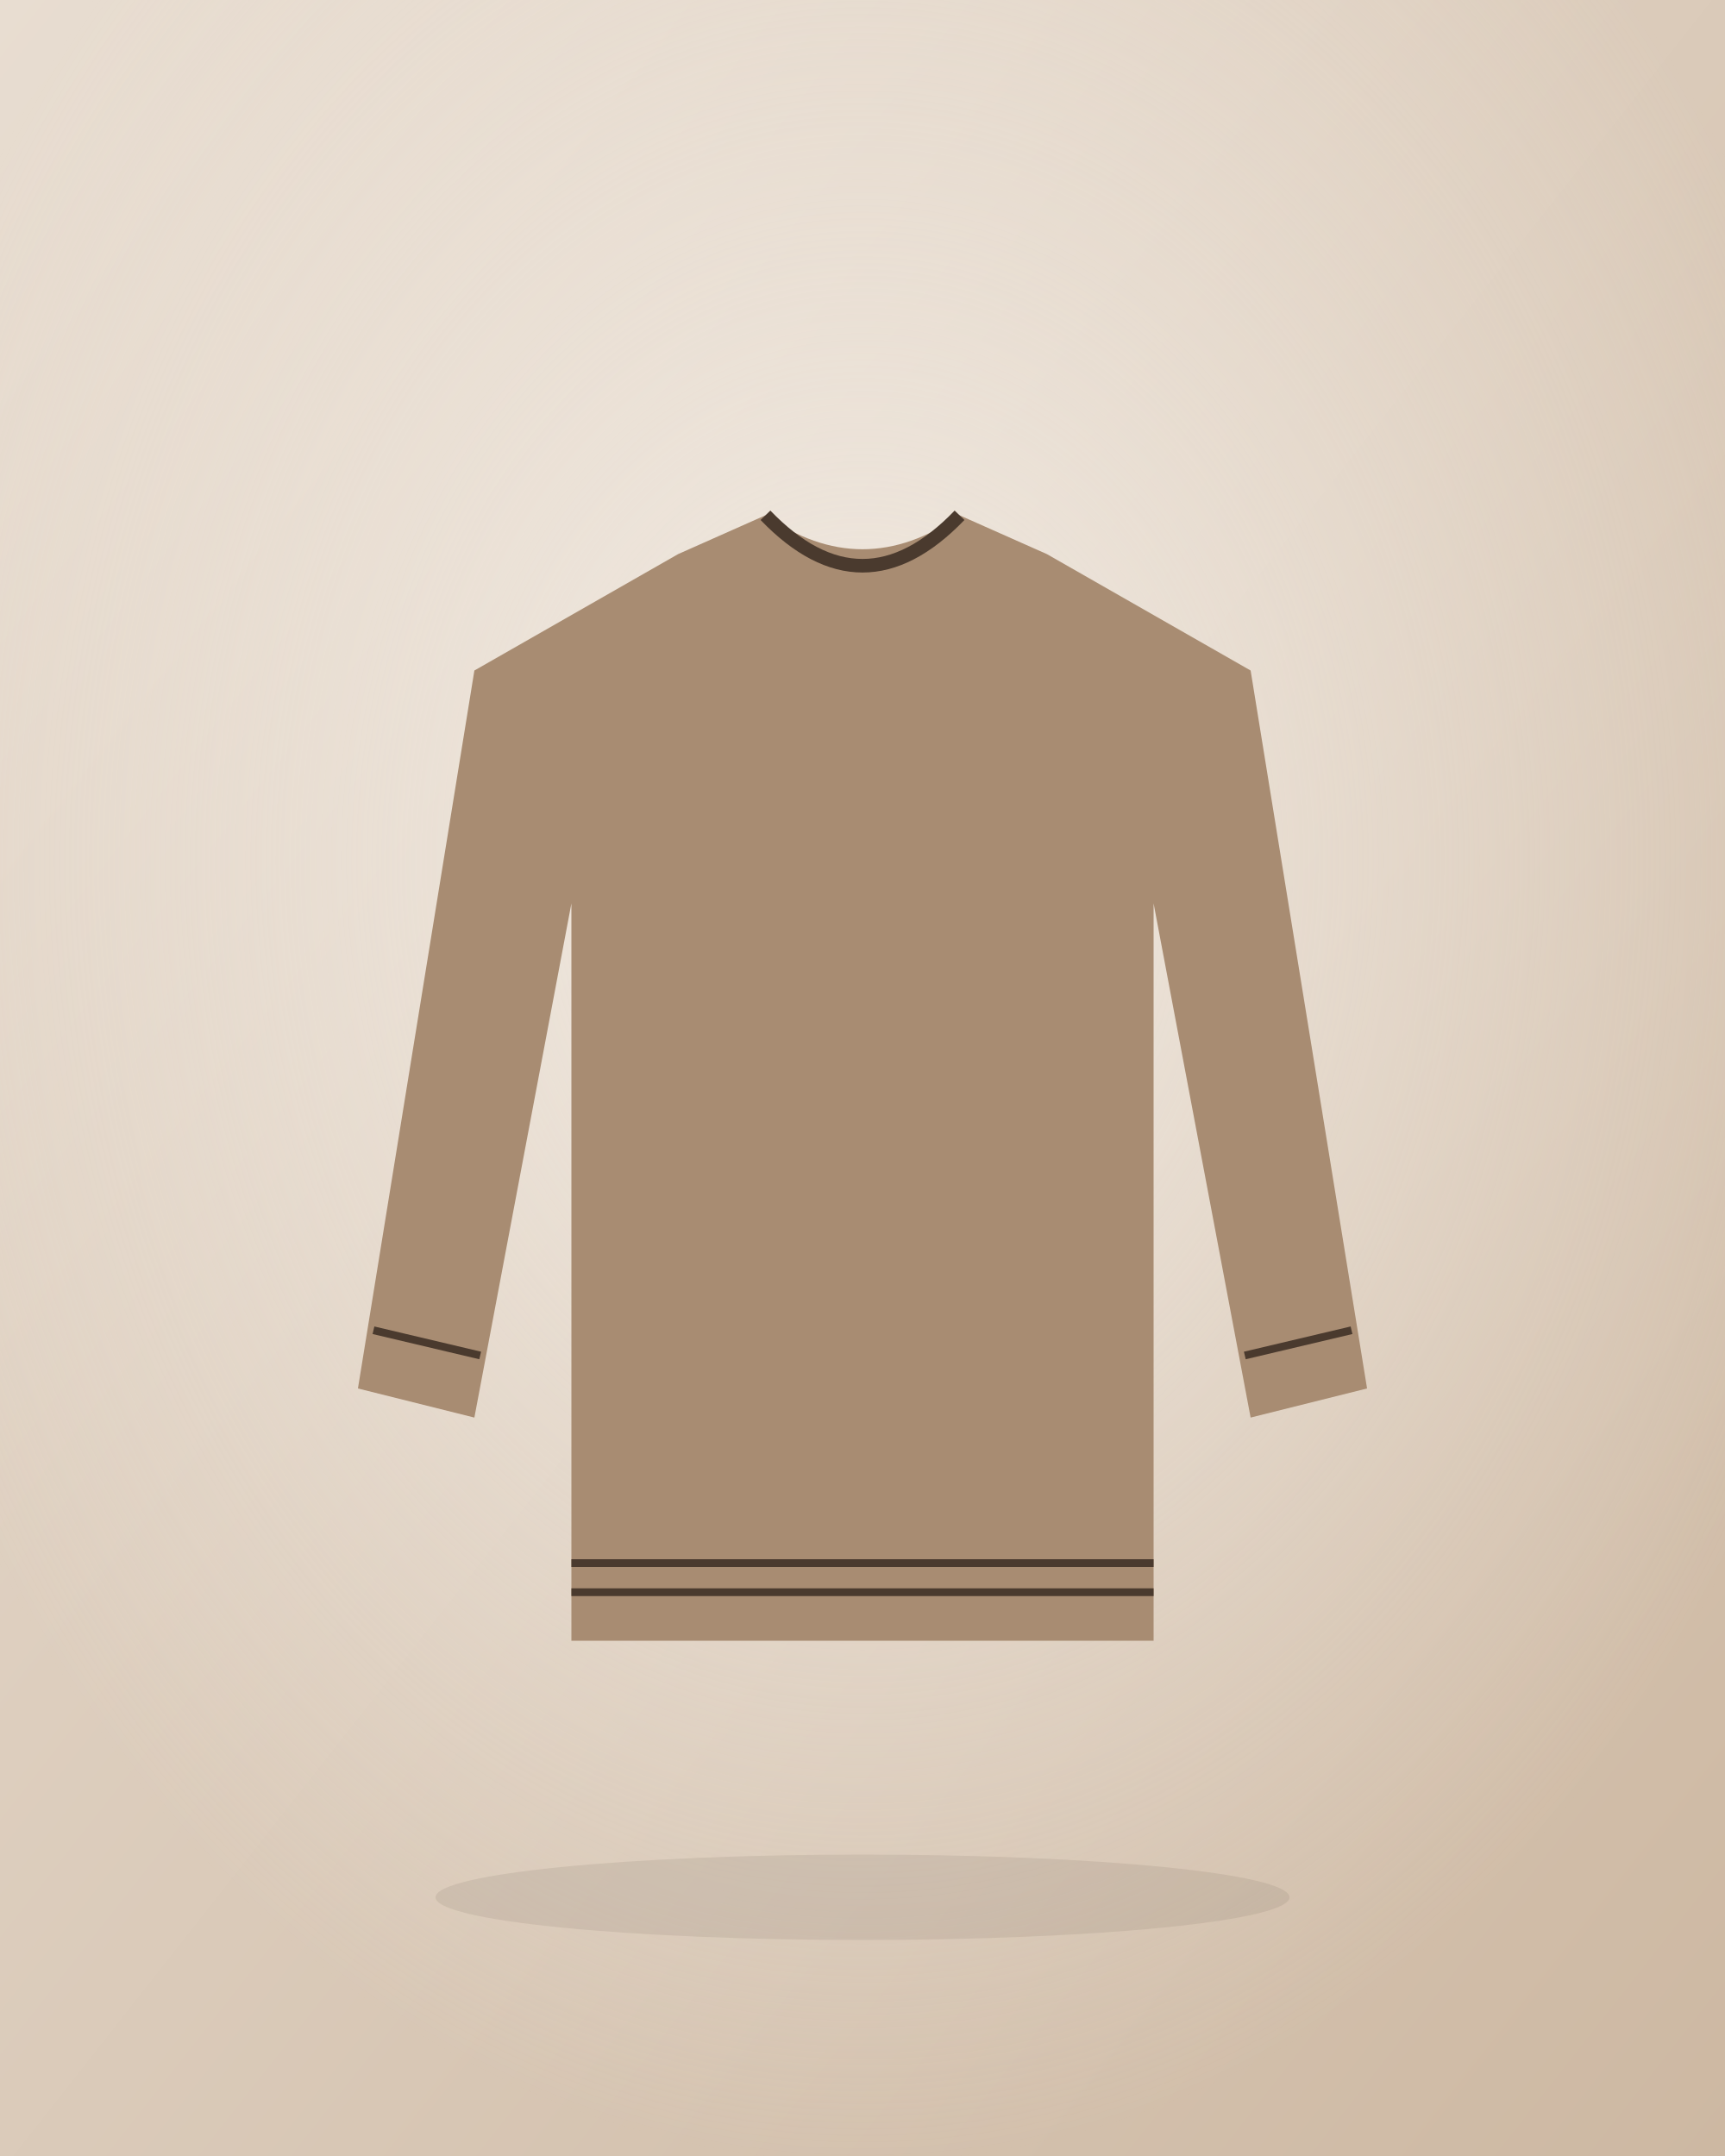
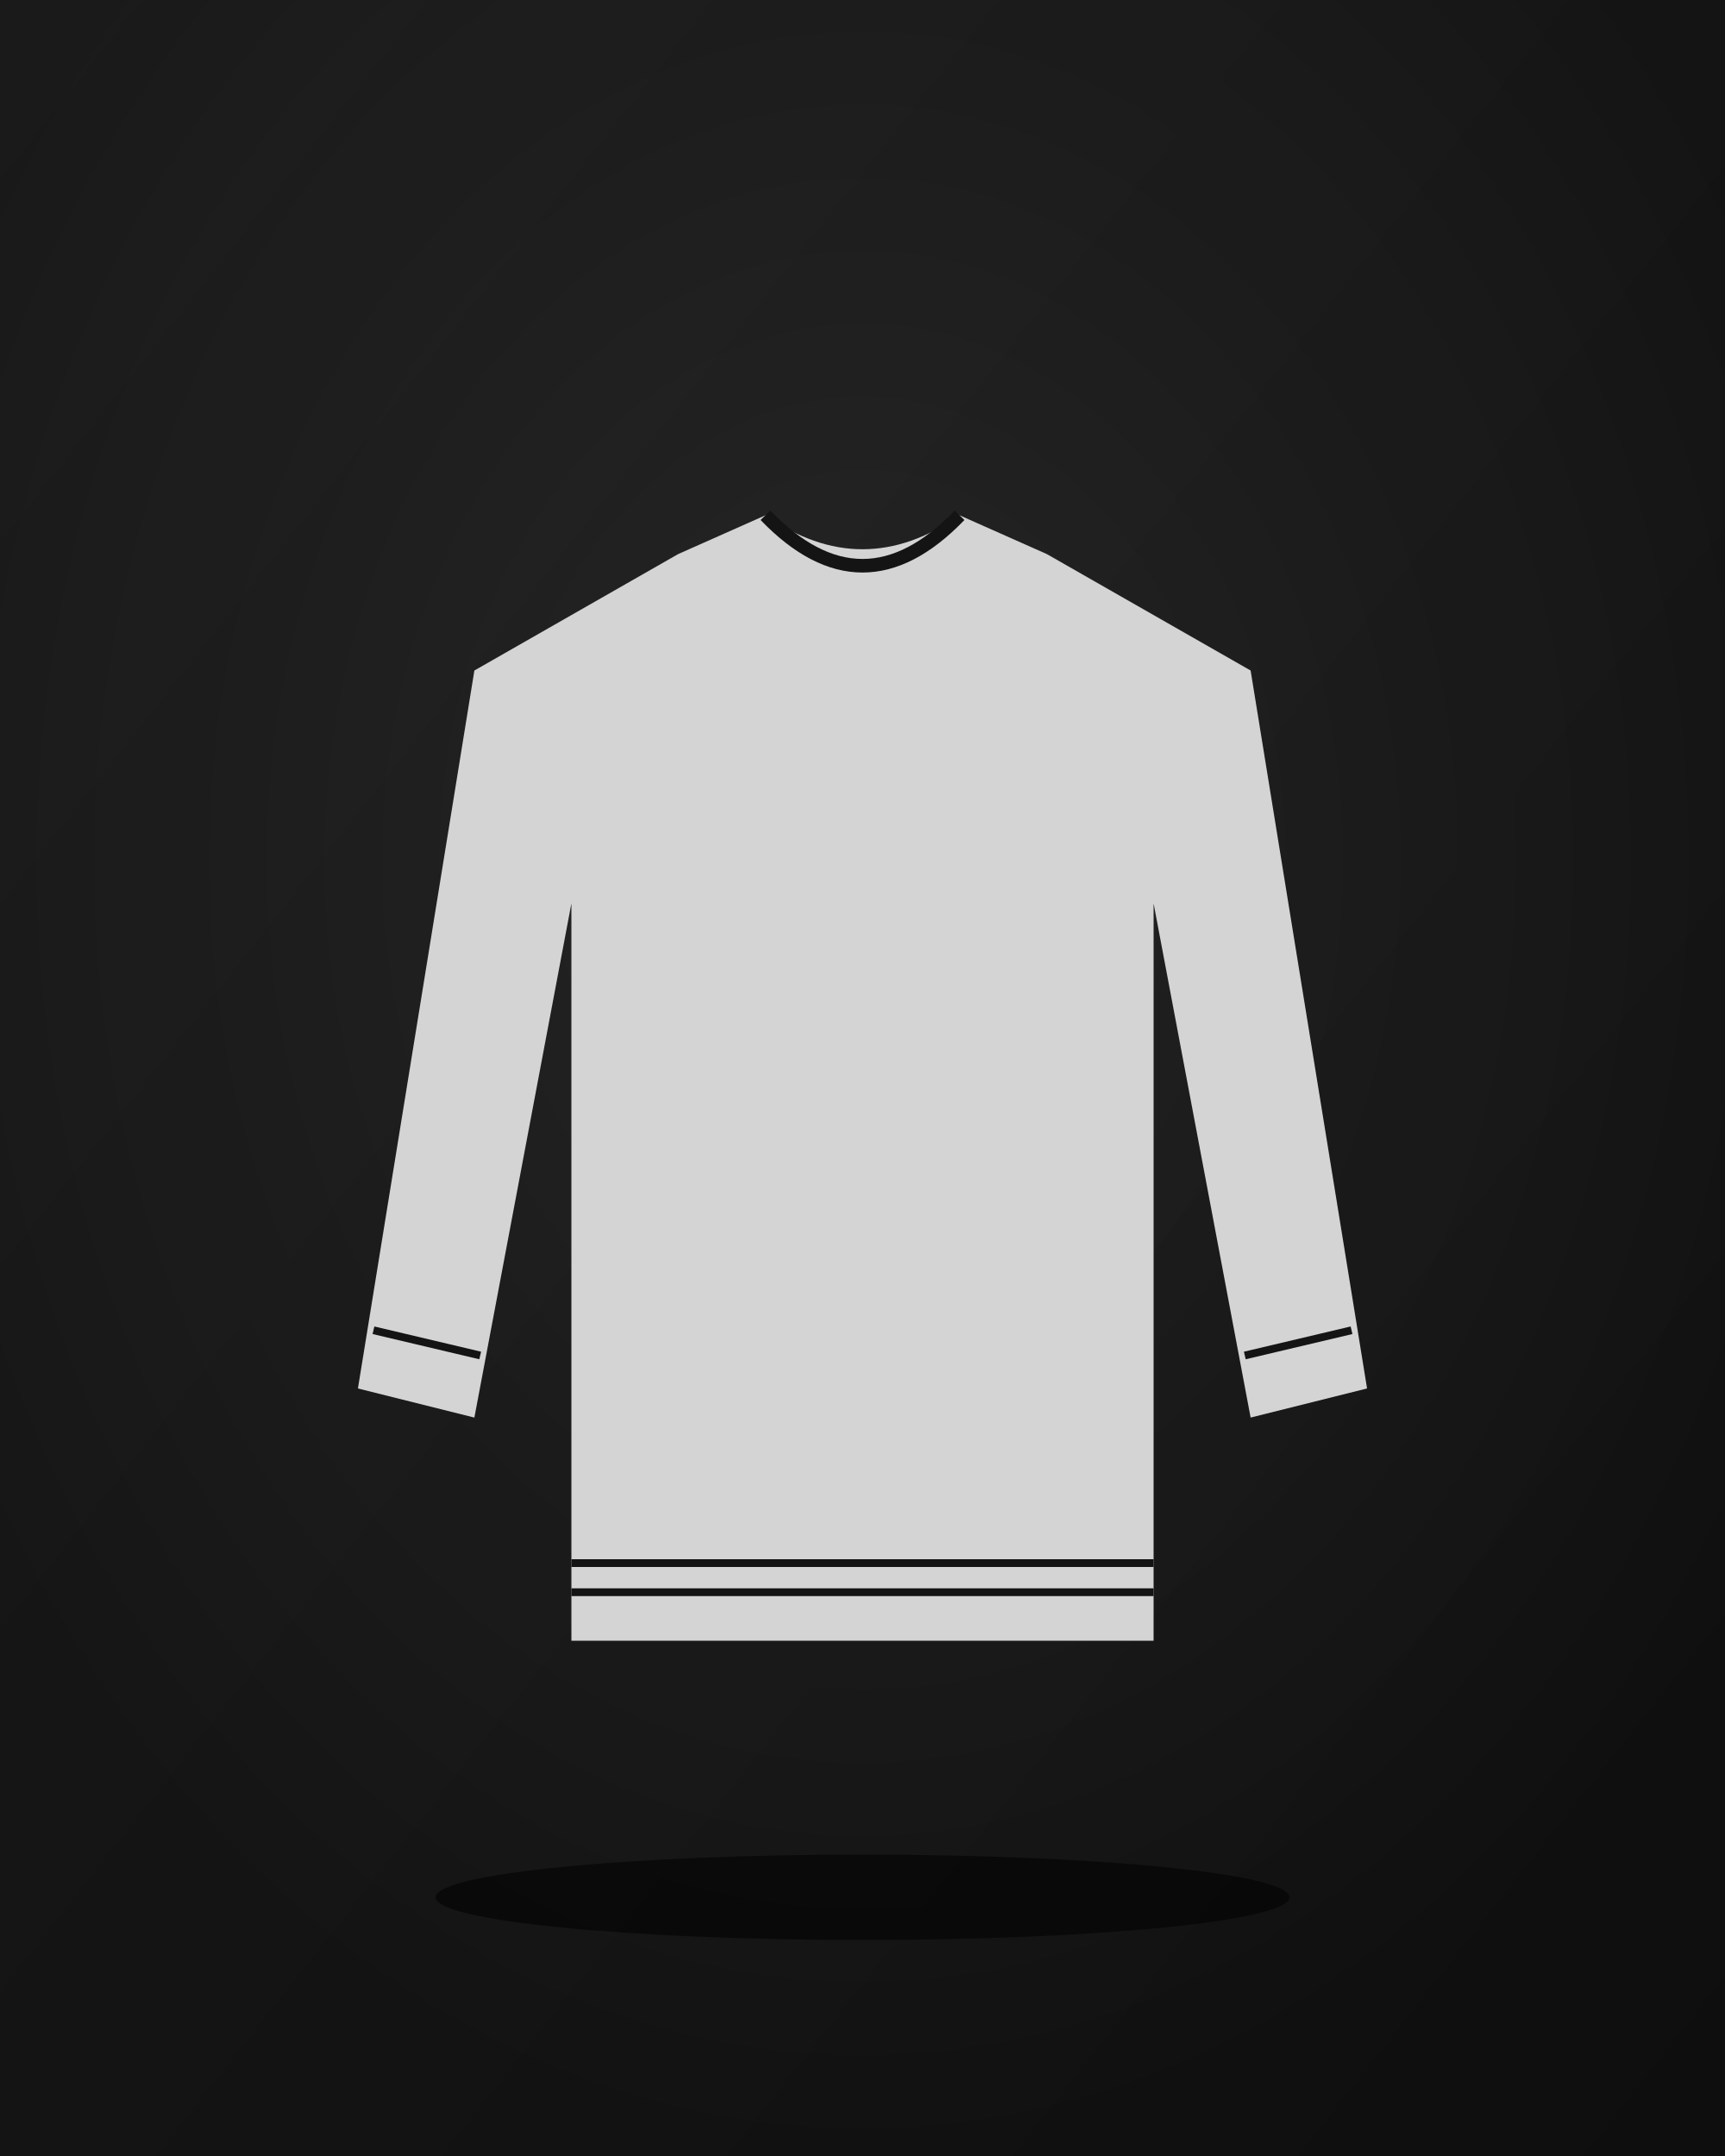
<svg xmlns="http://www.w3.org/2000/svg" viewBox="0 0 800 1000" width="800" height="1000">
  <defs>
    <linearGradient id="bg" x1="0" y1="0" x2="1" y2="1">
-       <stop offset="0" stop-color="#E8DDD1" />
-       <stop offset="1" stop-color="#CDB8A2" />
+       <stop offset="0" stop-color="#1A1A1A" />
+       <stop offset="1" stop-color="#0E0E0E" />
    </linearGradient>
    <radialGradient id="glow" cx="0.5" cy="0.4" r="0.6">
-       <stop offset="0" stop-color="#F7F2EC" stop-opacity="0.8" />
-       <stop offset="1" stop-color="#F7F2EC" stop-opacity="0" />
+       <stop offset="0" stop-color="#FFFFFF" stop-opacity="0.07" />
+       <stop offset="1" stop-color="#FFFFFF" stop-opacity="0" />
    </radialGradient>
  </defs>
  <rect width="800" height="1000" fill="url(#bg)" />
  <rect width="800" height="1000" fill="url(#glow)" />
-   <ellipse cx="400" cy="880" rx="198" ry="19.8" fill="#4A3A2E" opacity="0.10" />
+   <ellipse cx="400" cy="880" rx="198" ry="19.8" fill="#000000" opacity="0.55" />
  <g transform="translate(0 0) translate(400 500) scale(0.9) translate(-400 -500)">
-     <path fill="#A88C72" d="M305 230 L350 210 Q400 245 450 210 L495 230 L600 290 L660 660 L600 675 L550 410 L550 790 L250 790 L250 410 L200 675 L140 660 L200 290 Z" />
-     <path fill="none" stroke="#4A3A2E" stroke-width="7" d="M350 210 Q400 262 450 210" />
-     <path stroke="#4A3A2E" stroke-width="4" d="M250 750 L550 750" />
-     <path stroke="#4A3A2E" stroke-width="4" d="M250 765 L550 765" />
-     <path stroke="#4A3A2E" stroke-width="4" d="M148 630 L203 643 M597 643 L652 630" />
+     <path fill="#D4D4D4" d="M305 230 L350 210 Q400 245 450 210 L495 230 L600 290 L660 660 L600 675 L550 410 L550 790 L250 790 L250 410 L200 675 L140 660 L200 290 Z" />
+     <path fill="none" stroke="#141414" stroke-width="7" d="M350 210 Q400 262 450 210" />
+     <path stroke="#141414" stroke-width="4" d="M250 750 L550 750" />
+     <path stroke="#141414" stroke-width="4" d="M250 765 L550 765" />
+     <path stroke="#141414" stroke-width="4" d="M148 630 L203 643 M597 643 L652 630" />
  </g>
</svg>
